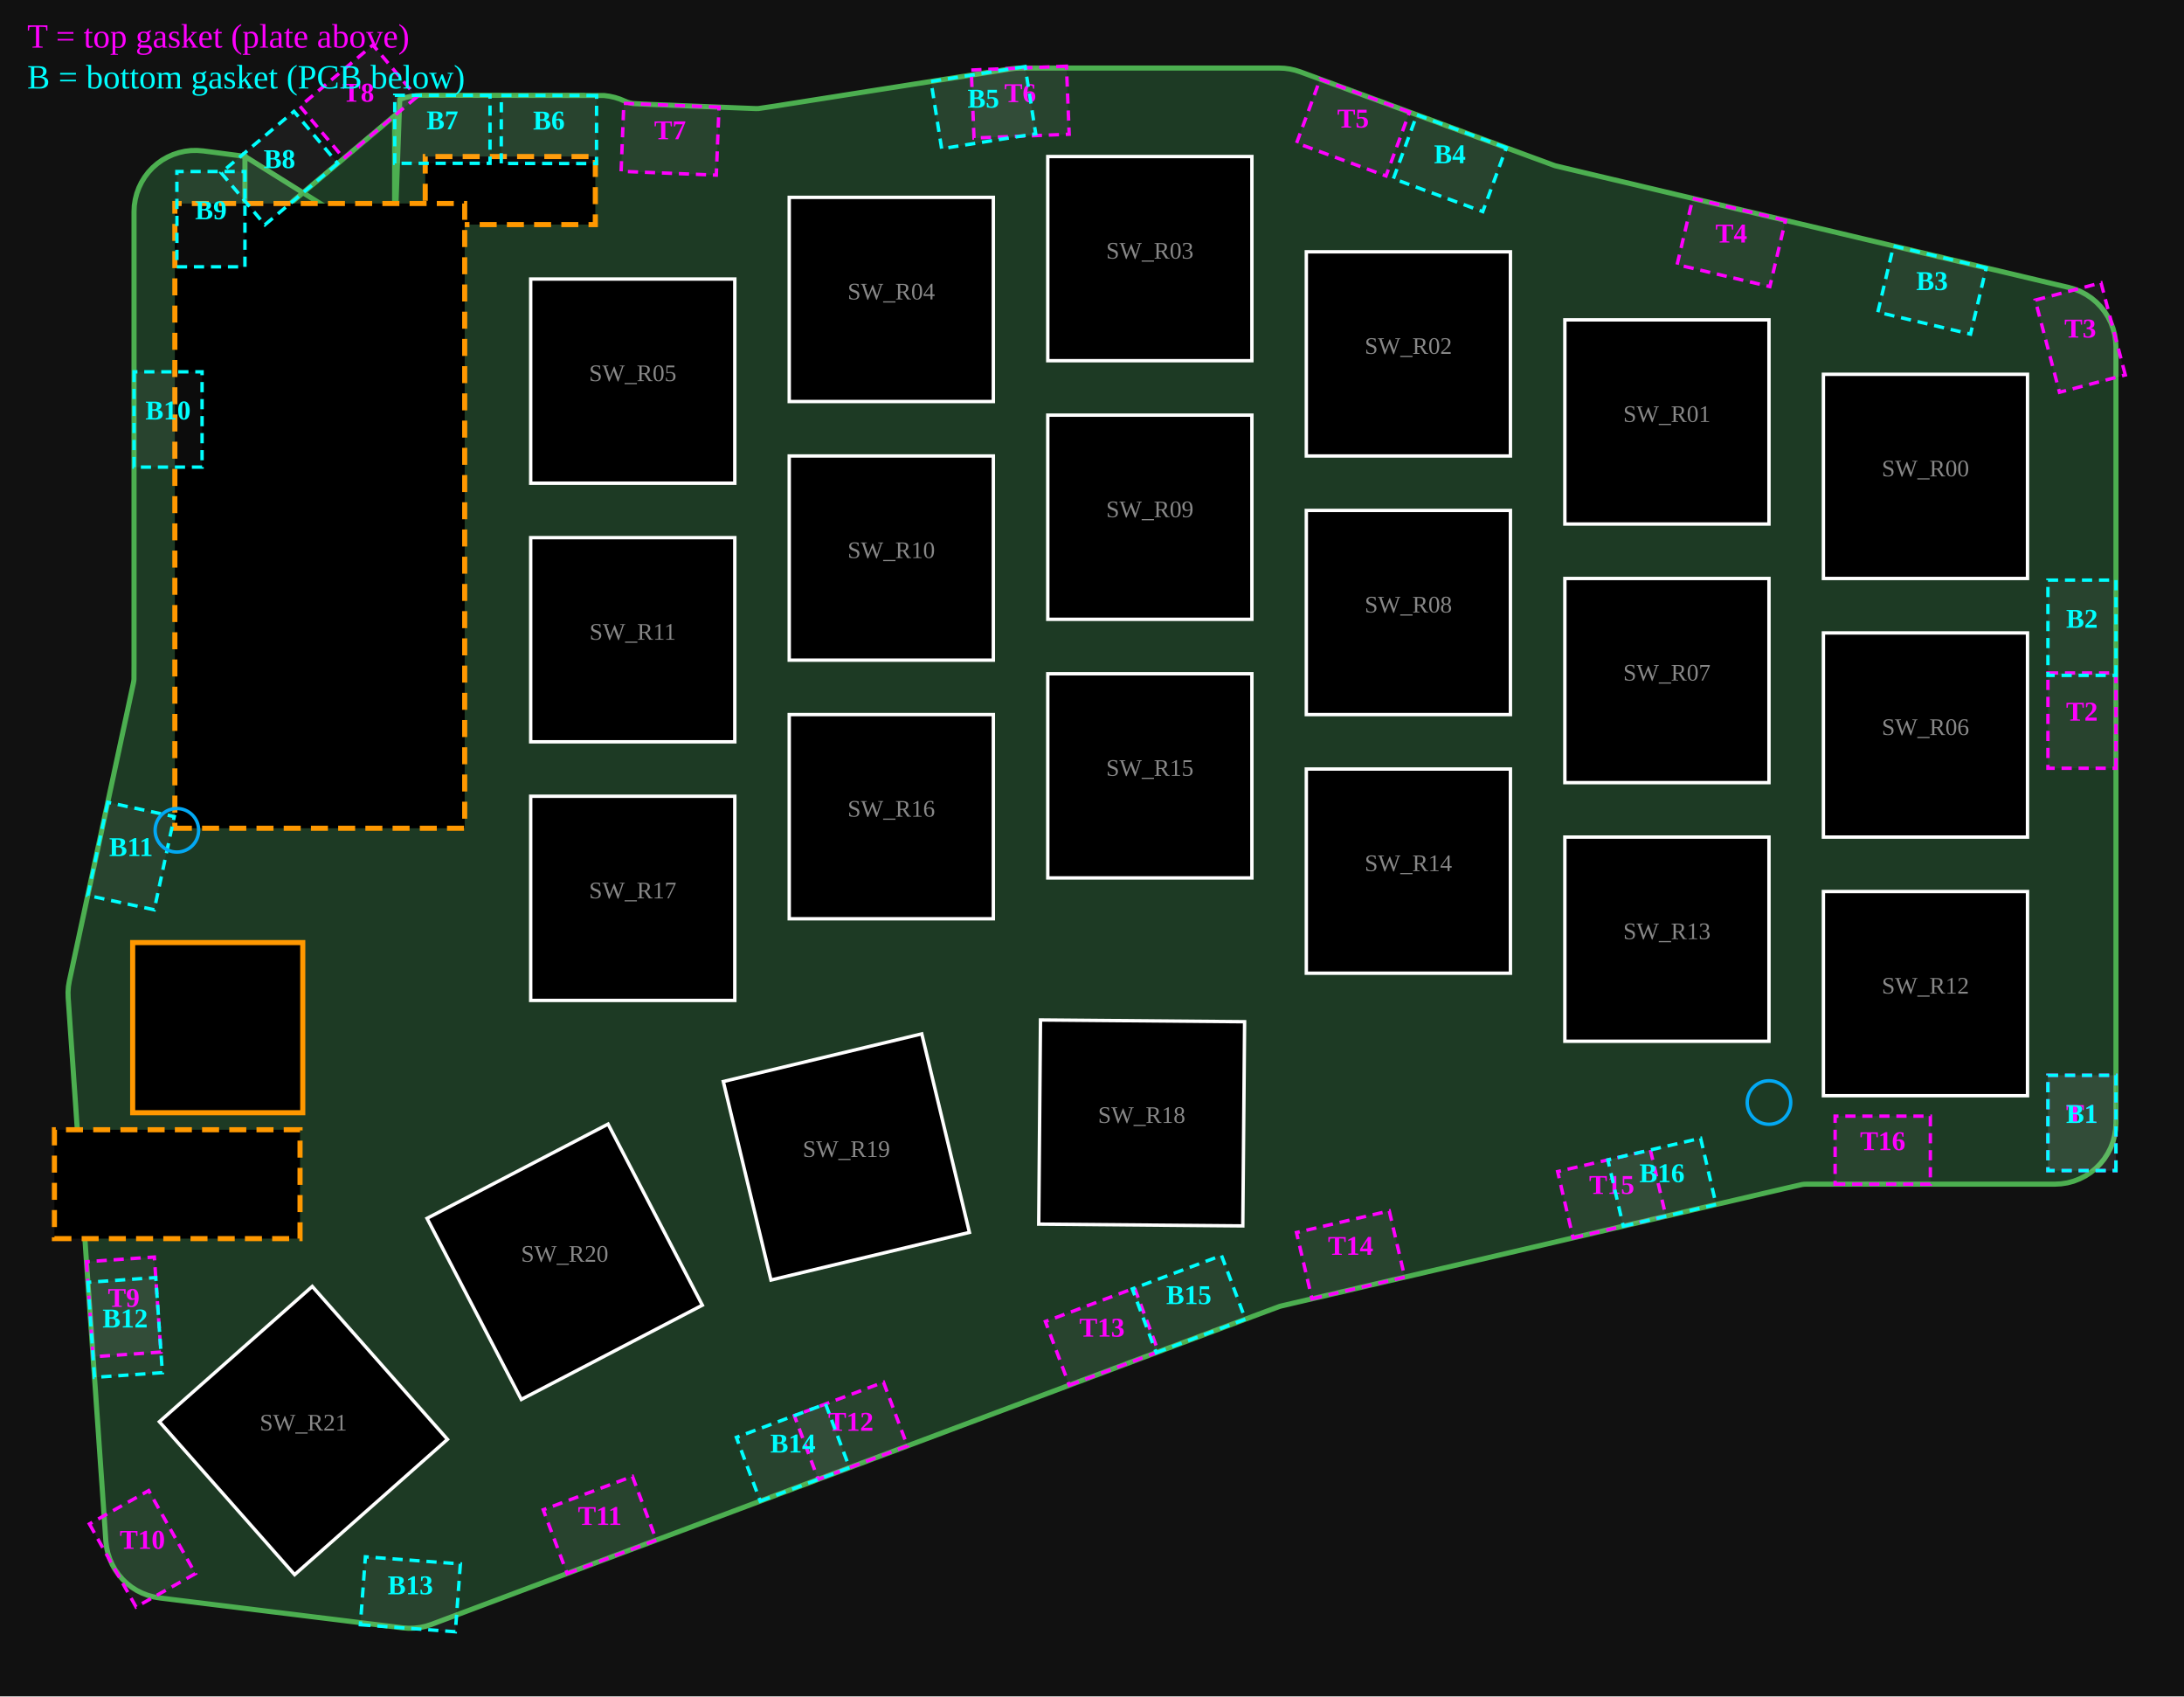
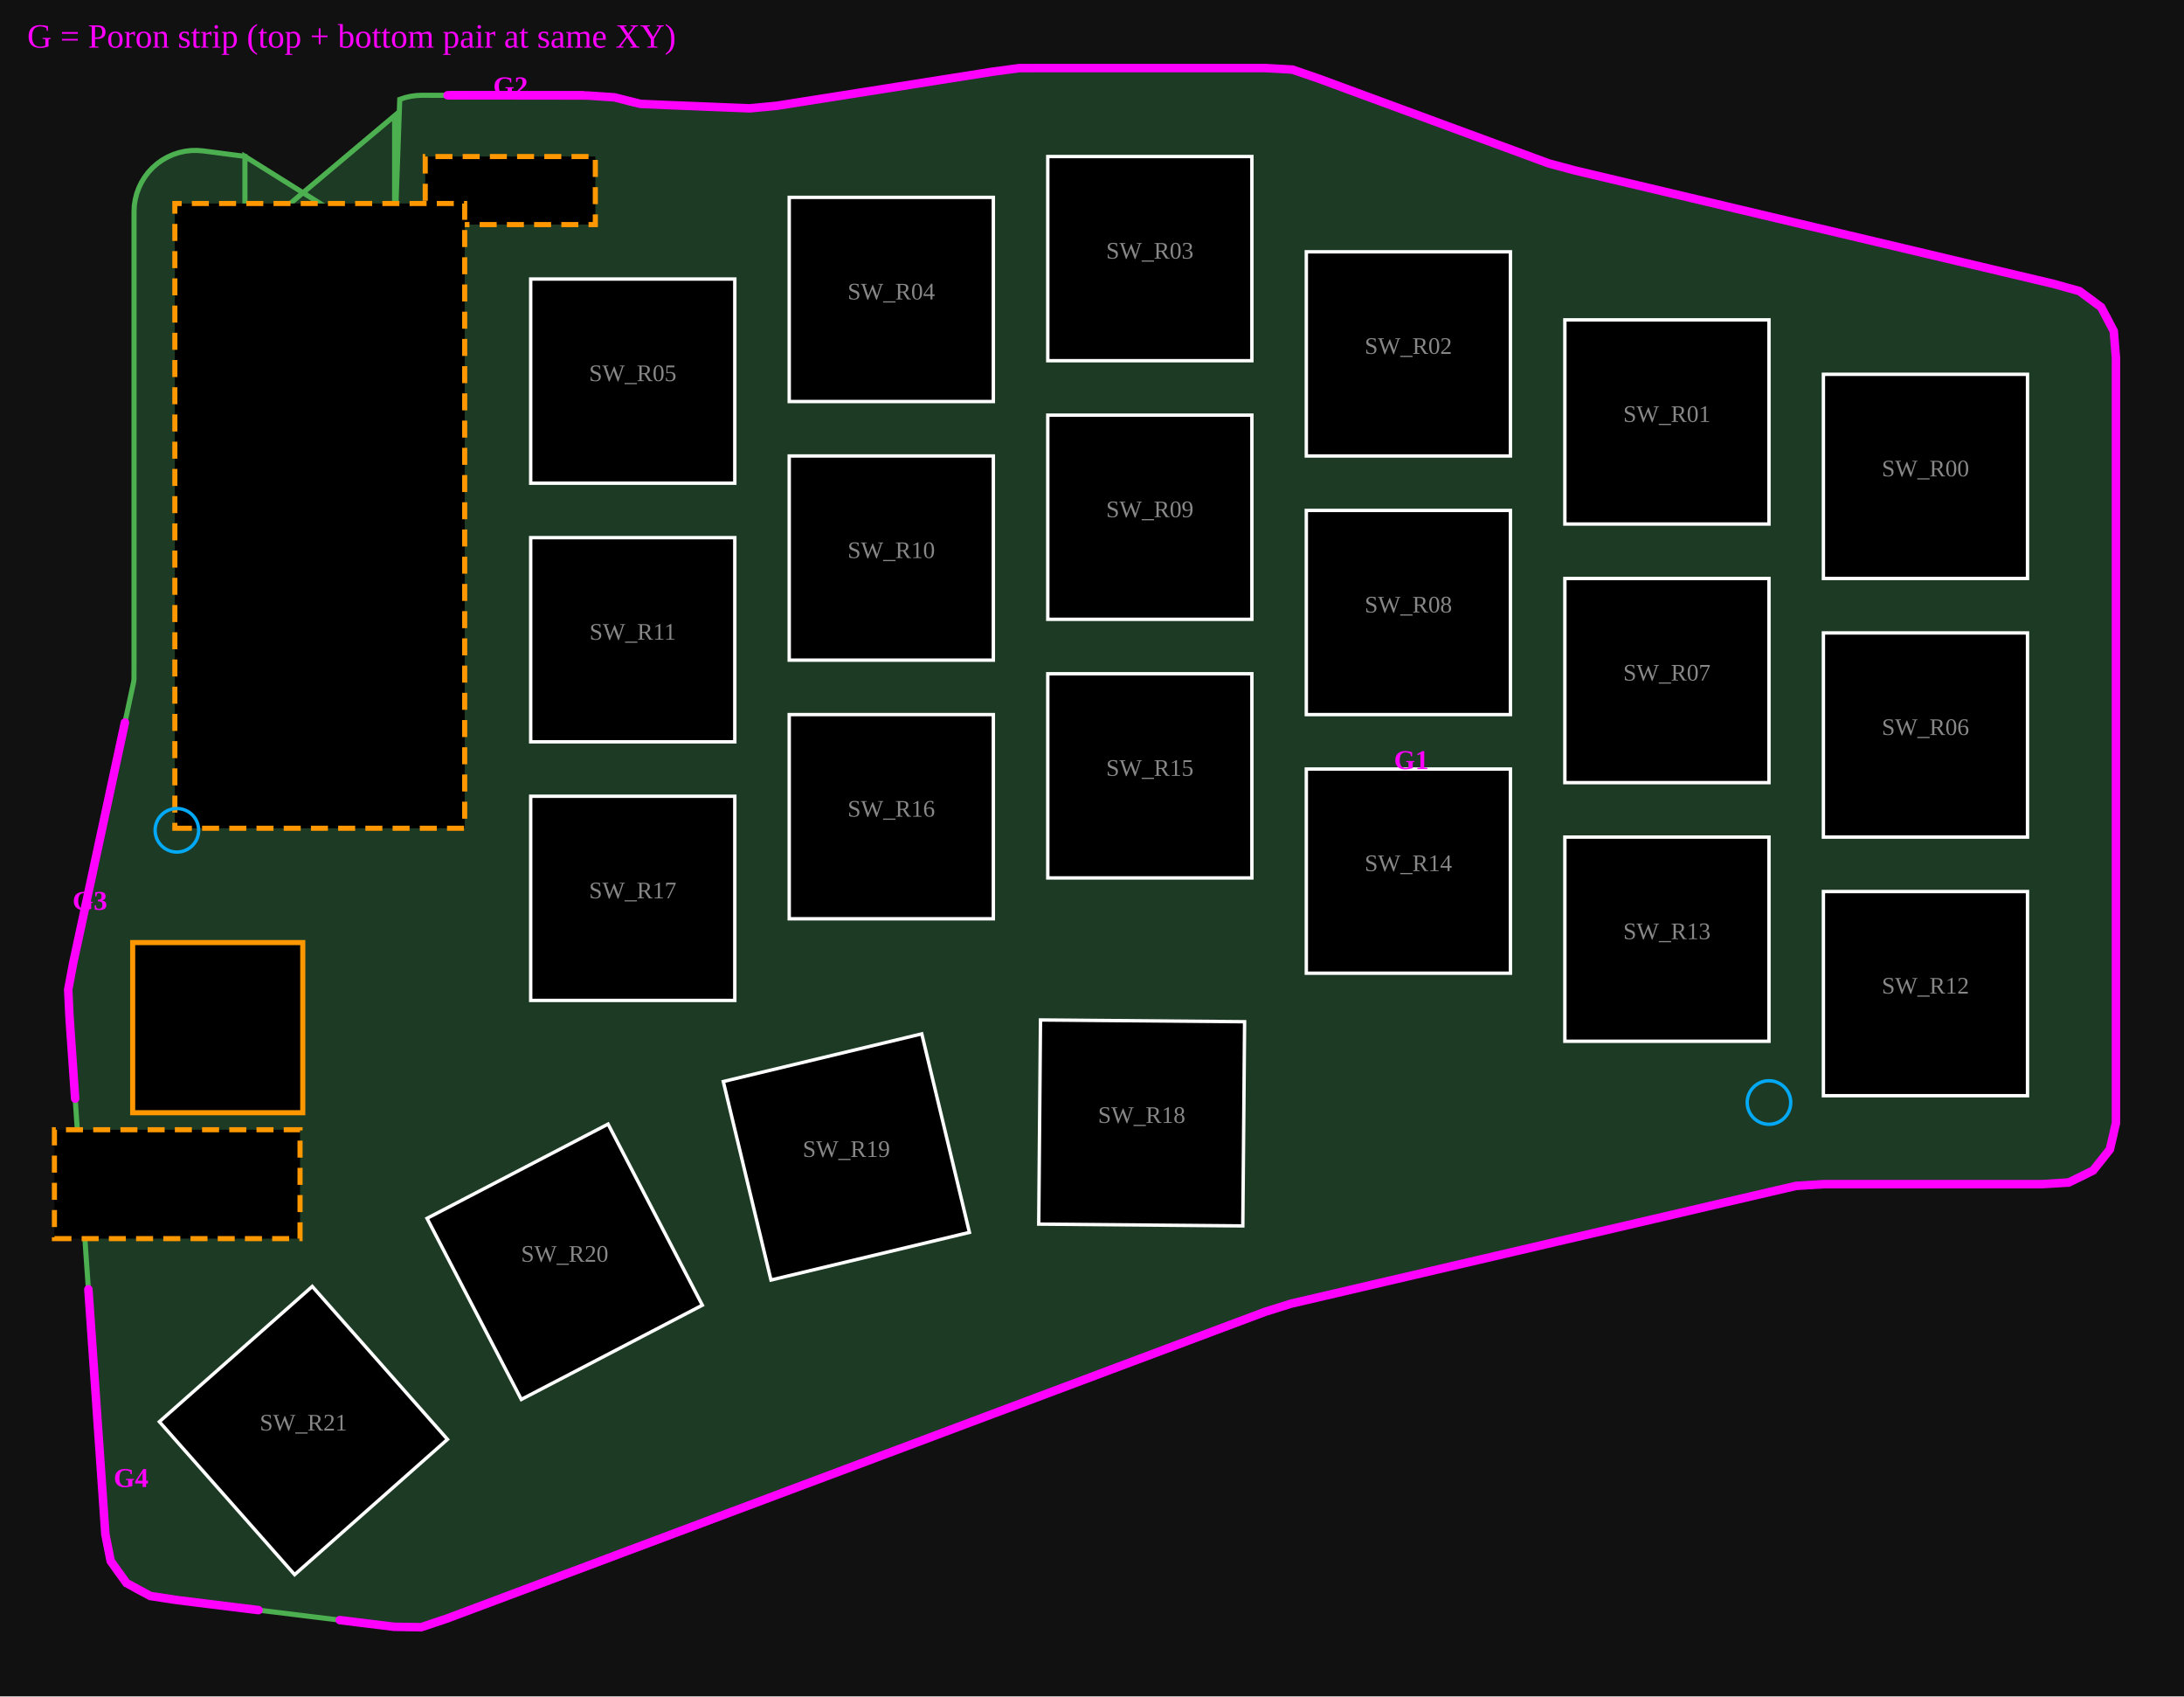
<svg xmlns="http://www.w3.org/2000/svg" width="642.0" height="498.51" viewBox="0 0 642.0 498.51">
  <rect width="642.0" height="498.51" fill="#111" />
  <polygon points="622.0,330.0 622.0,326.0 622.0,322.0 622.0,318.0 622.0,314.0 622.0,310.0 622.0,306.0 622.0,302.0 622.0,298.0 622.0,294.0 622.0,290.0 622.0,286.0 622.0,282.0 622.0,278.0 622.0,274.0 622.0,270.0 622.0,266.0 622.0,262.0 622.0,258.0 622.0,254.0 622.0,250.0 622.0,246.0 622.0,242.0 622.0,238.0 622.0,234.0 622.0,230.0 622.0,226.0 622.0,222.0 622.0,218.0 622.0,214.0 622.0,210.0 622.0,206.0 622.0,202.0 622.0,198.0 622.0,194.0 622.0,190.0 622.0,186.0 622.0,182.0 622.0,178.0 622.0,174.0 622.0,170.0 622.0,166.0 622.0,162.0 622.0,158.0 622.0,154.0 622.0,150.0 622.0,146.0 622.0,142.0 622.0,138.0 622.0,134.0 622.0,130.0 622.0,126.0 622.0,122.0 622.0,118.0 622.0,114.0 622.0,110.0 622.0,106.0 622.0,102.0 621.9,100.15 621.62,98.32 621.14,96.53 620.49,94.8 619.66,93.14 618.67,91.58 617.52,90.12 616.23,88.8 614.81,87.61 613.27,86.58 611.64,85.7 609.92,85.0 608.14,84.48 604.18,83.55 600.22,82.61 596.26,81.67 592.3,80.73 588.34,79.79 584.38,78.86 580.42,77.92 576.46,76.98 572.5,76.04 568.55,75.11 564.59,74.17 560.63,73.23 556.67,72.29 552.71,71.35 548.75,70.42 544.79,69.48 540.83,68.54 536.87,67.6 532.91,66.66 528.95,65.73 524.99,64.79 521.03,63.85 517.07,62.91 513.11,61.97 509.15,61.04 505.19,60.1 501.23,59.16 497.27,58.22 493.31,57.29 489.35,56.35 485.39,55.41 481.43,54.47 477.47,53.53 473.51,52.6 469.55,51.66 465.59,50.72 461.63,49.78 457.2,48.72 456.75,48.57 456.75,48.57 452.83,47.12 448.9,45.68 444.98,44.23 441.06,42.79 437.14,41.34 433.21,39.9 429.29,38.45 425.37,37.01 421.45,35.56 417.52,34.12 413.6,32.67 409.68,31.22 405.76,29.78 401.83,28.33 397.91,26.89 393.99,25.44 390.07,24.0 386.14,22.55 382.22,21.11 380.7,20.63 379.16,20.28 377.58,20.07 376.0,20.0 372.0,20.0 368.0,20.0 364.0,20.0 360.0,20.0 356.0,20.0 352.0,20.0 348.0,20.0 344.0,20.0 340.0,20.0 336.0,20.0 332.0,20.0 328.0,20.0 324.0,20.0 320.0,20.0 316.0,20.0 312.0,20.0 308.0,20.0 304.0,20.0 300.0,20.0 298.59,20.06 297.19,20.22 293.11,20.86 289.02,21.51 284.94,22.15 280.86,22.8 276.78,23.44 272.7,24.09 268.62,24.73 264.54,25.38 260.45,26.02 256.37,26.66 252.29,27.31 248.21,27.95 244.13,28.6 240.05,29.24 235.96,29.89 231.88,30.53 227.8,31.18 222.94,31.9 222.15,31.91 222.15,31.91 217.73,31.74 213.32,31.56 208.9,31.38 204.48,31.21 200.06,31.03 195.65,30.85 191.23,30.68 186.01,30.42 185.22,30.27 184.45,30.04 183.7,29.73 183.7,29.73 182.24,29.12 180.72,28.63 179.16,28.28 177.59,28.07 124.0,28.0 128.0,28.0 132.0,28.0 136.0,28.0 140.0,28.0 144.0,28.0 148.0,28.0 152.0,28.0 156.0,28.0 160.0,28.0 164.0,28.0 168.0,28.0 172.0,28.0 124.0,28.0 122.34,28.08 120.7,28.3 119.08,28.68 117.51,29.21 116.0,71.0 116.0,66.89 116.0,62.78 116.0,58.66 116.0,54.55 116.0,50.44 116.0,46.33 116.0,42.21 116.0,38.1 116.0,33.99 72.0,71.0 76.0,71.0 80.0,71.0 84.0,71.0 88.0,71.0 92.0,71.0 96.0,71.0 100.0,71.0 104.0,71.0 108.0,71.0 112.0,71.0 72.0,45.95 72.0,50.12 72.0,54.3 72.0,58.47 72.0,62.65 72.0,66.82 72.0,45.95 67.9,45.42 63.81,44.88 59.72,44.35 57.93,44.21 56.13,44.24 54.34,44.46 52.58,44.86 50.88,45.42 49.24,46.16 47.67,47.05 46.21,48.1 44.86,49.28 43.63,50.6 42.54,52.04 41.6,53.57 40.82,55.19 40.2,56.88 39.76,58.62 39.48,60.4 39.4,62.2 39.4,66.22 39.4,70.25 39.4,74.27 39.4,78.3 39.4,82.32 39.4,86.35 39.4,90.37 39.4,94.4 39.4,98.42 39.4,102.45 39.4,106.47 39.4,110.5 39.4,114.52 39.4,118.54 39.4,122.57 39.4,126.59 39.4,130.62 39.4,134.64 39.4,138.67 39.4,142.69 39.4,146.72 39.4,150.74 39.4,154.77 39.4,158.79 39.4,162.81 39.4,166.84 39.4,170.86 39.4,174.89 39.4,178.91 39.4,182.94 39.4,186.96 39.4,190.99 39.4,195.01 39.38,199.6 39.32,200.16 39.22,200.72 39.22,200.72 38.36,204.69 37.51,208.67 36.65,212.65 35.79,216.63 34.94,220.6 34.08,224.58 33.23,228.56 32.37,232.53 31.52,236.51 30.66,240.49 29.81,244.47 28.95,248.44 28.1,252.42 27.24,256.4 26.39,260.38 25.53,264.35 24.68,268.33 23.82,272.31 22.97,276.28 22.11,280.26 21.26,284.24 20.4,288.22 20.12,289.88 20.0,291.56 20.04,293.25 20.32,297.24 20.59,301.23 20.87,305.23 21.15,309.22 21.43,313.21 21.7,317.21 21.98,321.2 22.26,325.19 22.53,329.19 22.81,333.18 23.09,337.17 23.37,341.17 23.64,345.16 23.92,349.15 24.2,353.14 24.47,357.14 24.75,361.13 25.03,365.12 25.3,369.12 25.58,373.11 25.86,377.1 26.14,381.1 26.41,385.09 26.69,389.08 26.97,393.08 27.24,397.07 27.52,401.06 27.8,405.05 28.08,409.05 28.35,413.04 28.63,417.03 28.91,421.03 29.18,425.02 29.46,429.01 29.74,433.01 30.02,437.0 30.29,440.99 30.57,444.99 30.85,448.98 31.12,452.97 31.34,454.73 31.72,456.46 32.27,458.15 32.98,459.77 33.85,461.31 34.86,462.76 36.02,464.11 37.3,465.34 38.7,466.43 40.19,467.38 41.78,468.18 43.43,468.81 45.14,469.29 46.88,469.59 51.09,470.11 55.29,470.62 59.49,471.14 63.69,471.66 67.9,472.17 72.1,472.69 76.3,473.21 80.5,473.73 84.71,474.24 88.91,474.76 93.11,475.28 97.31,475.79 101.51,476.31 105.72,476.83 109.92,477.35 114.12,477.86 118.32,478.38 120.05,478.51 121.78,478.47 123.5,478.27 125.19,477.9 126.84,477.37 130.61,475.95 134.38,474.54 138.15,473.13 141.92,471.71 145.69,470.3 149.46,468.89 153.23,467.47 157.0,466.06 160.77,464.65 164.55,463.23 168.32,461.82 172.09,460.41 175.86,458.99 179.63,457.58 183.4,456.17 187.17,454.75 190.94,453.34 194.71,451.92 198.48,450.51 202.25,449.1 206.02,447.68 209.79,446.27 213.56,444.86 217.33,443.44 221.1,442.03 224.87,440.62 228.64,439.2 232.42,437.79 236.19,436.38 239.96,434.96 243.73,433.55 247.5,432.14 251.27,430.72 255.04,429.31 258.81,427.89 262.58,426.48 266.35,425.07 270.12,423.65 273.89,422.24 277.66,420.83 281.43,419.41 285.2,418.0 288.97,416.59 292.74,415.17 296.51,413.76 300.29,412.35 304.06,410.93 307.83,409.52 311.6,408.11 315.37,406.69 319.14,405.28 322.91,403.87 326.68,402.45 330.45,401.04 334.22,399.62 337.99,398.21 341.76,396.8 345.53,395.38 349.3,393.97 353.07,392.56 356.84,391.14 360.61,389.73 364.38,388.32 368.15,386.9 371.93,385.49 376.19,383.91 376.69,383.78 376.69,383.78 380.6,382.86 384.51,381.95 388.42,381.04 392.33,380.13 396.24,379.22 400.15,378.3 404.06,377.39 407.97,376.48 411.88,375.57 415.79,374.66 419.7,373.74 423.61,372.83 427.52,371.92 431.43,371.01 435.34,370.1 439.25,369.18 443.16,368.27 447.07,367.36 450.98,366.45 454.88,365.54 458.79,364.62 462.7,363.71 466.61,362.8 470.52,361.89 474.43,360.98 478.34,360.06 482.25,359.15 486.16,358.24 490.07,357.33 493.98,356.42 497.89,355.5 501.8,354.59 505.71,353.68 509.62,352.77 513.53,351.86 517.44,350.94 521.35,350.03 525.26,349.12 529.77,348.09 530.38,348.02 530.99,348.0 530.99,348.0 535.04,348.0 539.1,348.0 543.16,348.0 547.21,348.0 551.27,348.0 555.32,348.0 559.38,348.0 563.44,348.0 567.49,348.0 571.55,348.0 575.6,348.0 579.66,348.0 583.72,348.0 587.77,348.0 591.83,348.0 595.88,348.0 599.94,348.0 604.0,348.0 605.88,347.9 607.74,347.61 609.56,347.12 611.32,346.44 613.0,345.59 614.58,344.56 616.04,343.38 617.37,342.04 618.56,340.58 619.58,339.0 620.44,337.32 621.12,335.56 621.6,333.74 621.9,331.88" fill="#1d3a24" stroke="#4caf50" stroke-width="1.5" />
  <polygon points="536.0,170.0 596.0,170.0 596.0,110.0 536.0,110.0" fill="#000" stroke="#fff" stroke-width="1" />
  <polygon points="460.0,154.0 520.0,154.0 520.0,94.0 460.0,94.0" fill="#000" stroke="#fff" stroke-width="1" />
  <polygon points="384.0,134.0 444.0,134.0 444.0,74.0 384.0,74.0" fill="#000" stroke="#fff" stroke-width="1" />
  <polygon points="308.0,106.0 368.0,106.0 368.0,46.0 308.0,46.0" fill="#000" stroke="#fff" stroke-width="1" />
  <polygon points="232.0,118.0 292.0,118.0 292.0,58.0 232.0,58.0" fill="#000" stroke="#fff" stroke-width="1" />
  <polygon points="156.0,142.0 216.0,142.0 216.0,82.0 156.0,82.0" fill="#000" stroke="#fff" stroke-width="1" />
  <polygon points="536.0,246.0 596.0,246.0 596.0,186.0 536.0,186.0" fill="#000" stroke="#fff" stroke-width="1" />
  <polygon points="460.0,230.0 520.0,230.0 520.0,170.0 460.0,170.0" fill="#000" stroke="#fff" stroke-width="1" />
  <polygon points="384.0,210.0 444.0,210.0 444.0,150.0 384.0,150.0" fill="#000" stroke="#fff" stroke-width="1" />
  <polygon points="308.0,182.0 368.0,182.0 368.0,122.0 308.0,122.0" fill="#000" stroke="#fff" stroke-width="1" />
  <polygon points="232.0,194.0 292.0,194.0 292.0,134.0 232.0,134.0" fill="#000" stroke="#fff" stroke-width="1" />
  <polygon points="156.0,218.0 216.0,218.0 216.0,158.0 156.0,158.0" fill="#000" stroke="#fff" stroke-width="1" />
  <polygon points="536.0,322.0 596.0,322.0 596.0,262.0 536.0,262.0" fill="#000" stroke="#fff" stroke-width="1" />
  <polygon points="460.0,306.0 520.0,306.0 520.0,246.0 460.0,246.0" fill="#000" stroke="#fff" stroke-width="1" />
  <polygon points="384.0,286.0 444.0,286.0 444.0,226.0 384.0,226.0" fill="#000" stroke="#fff" stroke-width="1" />
  <polygon points="308.0,258.0 368.0,258.0 368.0,198.0 308.0,198.0" fill="#000" stroke="#fff" stroke-width="1" />
  <polygon points="232.0,270.0 292.0,270.0 292.0,210.0 232.0,210.0" fill="#000" stroke="#fff" stroke-width="1" />
  <polygon points="156.0,294.0 216.0,294.0 216.0,234.0 156.0,234.0" fill="#000" stroke="#fff" stroke-width="1" />
  <polygon points="305.34,359.74 365.33,360.26 365.86,300.26 305.86,299.74" fill="#000" stroke="#fff" stroke-width="1" />
  <polygon points="226.63,376.17 284.97,362.17 270.96,303.83 212.62,317.83" fill="#000" stroke="#fff" stroke-width="1" />
  <polygon points="153.24,411.26 206.46,383.56 178.75,330.34 125.53,358.04" fill="#000" stroke="#fff" stroke-width="1" />
  <polygon points="86.61,462.75 131.54,422.99 91.79,378.05 46.85,417.81" fill="#000" stroke="#fff" stroke-width="1" />
  <polygon points="125.0,66.0 175.0,66.0 175.0,46.0 125.0,46.0" fill="#000" stroke="#ff9800" stroke-width="1.5" stroke-dasharray="5,3" />
  <polygon points="51.4,243.4 136.6,243.4 136.6,59.8 51.4,59.8" fill="#000" stroke="#ff9800" stroke-width="1.5" stroke-dasharray="5,3" />
  <polygon points="16.0,364.0 88.2,364.0 88.2,332.0 16.0,332.0" fill="#000" stroke="#ff9800" stroke-width="1.5" stroke-dasharray="5,3" />
  <polygon points="39.0,327.0 89.0,327.0 89.0,277.0 39.0,277.0" fill="#000" stroke="#ff9800" stroke-width="1.5" />
-   <polygon points="622.0,344.0 622.0,316.0 602.0,316.0 602.0,344.0" fill="rgba(255,255,255,0.05)" stroke="#f0f" stroke-width="1" stroke-dasharray="3,2" />
-   <text x="612.0" y="330.0" fill="#f0f" font-size="8" font-weight="bold" text-anchor="middle">T1</text>
-   <polygon points="622.0,225.77 622.0,197.77 602.0,197.77 602.0,225.77" fill="rgba(255,255,255,0.05)" stroke="#f0f" stroke-width="1" stroke-dasharray="3,2" />
-   <text x="612.0" y="211.77" fill="#f0f" font-size="8" font-weight="bold" text-anchor="middle">T2</text>
-   <polygon points="624.74,110.18 617.61,83.11 598.27,88.2 605.4,115.28" fill="rgba(255,255,255,0.05)" stroke="#f0f" stroke-width="1" stroke-dasharray="3,2" />
-   <text x="611.5" y="99.19" fill="#f0f" font-size="8" font-weight="bold" text-anchor="middle">T3</text>
-   <polygon points="524.86,64.76 497.61,58.3 493.0,77.77 520.25,84.22" fill="rgba(255,255,255,0.05)" stroke="#f0f" stroke-width="1" stroke-dasharray="3,2" />
-   <text x="508.93" y="71.26" fill="#f0f" font-size="8" font-weight="bold" text-anchor="middle">T4</text>
-   <polygon points="414.34,32.94 388.07,23.26 381.15,42.03 407.43,51.71" fill="rgba(255,255,255,0.05)" stroke="#f0f" stroke-width="1" stroke-dasharray="3,2" />
-   <text x="397.75" y="37.49" fill="#f0f" font-size="8" font-weight="bold" text-anchor="middle">T5</text>
-   <polygon points="313.49,19.46 285.51,20.58 286.31,40.56 314.29,39.45" fill="rgba(255,255,255,0.05)" stroke="#f0f" stroke-width="1" stroke-dasharray="3,2" />
-   <text x="299.9" y="30.01" fill="#f0f" font-size="8" font-weight="bold" text-anchor="middle">T6</text>
-   <polygon points="211.36,31.48 183.38,30.36 182.58,50.35 210.56,51.46" fill="rgba(255,255,255,0.05)" stroke="#f0f" stroke-width="1" stroke-dasharray="3,2" />
-   <text x="196.97" y="40.91" fill="#f0f" font-size="8" font-weight="bold" text-anchor="middle">T7</text>
-   <polygon points="122.49,28.52 101.07,46.55 88.19,31.24 109.62,13.22" fill="rgba(255,255,255,0.05)" stroke="#f0f" stroke-width="1" stroke-dasharray="3,2" />
-   <text x="105.34" y="29.88" fill="#f0f" font-size="8" font-weight="bold" text-anchor="middle">T8</text>
-   <polygon points="25.42,370.79 27.36,398.72 47.31,397.34 45.37,369.41" fill="rgba(255,255,255,0.05)" stroke="#f0f" stroke-width="1" stroke-dasharray="3,2" />
-   <text x="36.37" y="384.06" fill="#f0f" font-size="8" font-weight="bold" text-anchor="middle">T9</text>
-   <polygon points="26.28,447.85 40.0,472.25 57.43,462.45 43.71,438.05" fill="rgba(255,255,255,0.05)" stroke="#f0f" stroke-width="1" stroke-dasharray="3,2" />
-   <text x="41.86" y="455.15" fill="#f0f" font-size="8" font-weight="bold" text-anchor="middle">T10</text>
-   <polygon points="166.71,462.42 192.93,452.59 185.91,433.87 159.69,443.69" fill="rgba(255,255,255,0.05)" stroke="#f0f" stroke-width="1" stroke-dasharray="3,2" />
-   <text x="176.31" y="448.14" fill="#f0f" font-size="8" font-weight="bold" text-anchor="middle">T11</text>
-   <polygon points="240.52,434.75 266.73,424.92 259.71,406.2 233.5,416.03" fill="rgba(255,255,255,0.05)" stroke="#f0f" stroke-width="1" stroke-dasharray="3,2" />
-   <text x="250.11" y="420.47" fill="#f0f" font-size="8" font-weight="bold" text-anchor="middle">T12</text>
-   <polygon points="314.32,407.08 340.54,397.26 333.52,378.53 307.3,388.36" fill="rgba(255,255,255,0.05)" stroke="#f0f" stroke-width="1" stroke-dasharray="3,2" />
-   <text x="323.92" y="392.81" fill="#f0f" font-size="8" font-weight="bold" text-anchor="middle">T13</text>
-   <polygon points="385.66,381.68 412.93,375.32 408.38,355.85 381.11,362.21" fill="rgba(255,255,255,0.05)" stroke="#f0f" stroke-width="1" stroke-dasharray="3,2" />
-   <text x="397.02" y="368.77" fill="#f0f" font-size="8" font-weight="bold" text-anchor="middle">T14</text>
-   <polygon points="462.42,363.78 489.69,357.42 485.14,337.94 457.88,344.3" fill="rgba(255,255,255,0.05)" stroke="#f0f" stroke-width="1" stroke-dasharray="3,2" />
-   <text x="473.78" y="350.86" fill="#f0f" font-size="8" font-weight="bold" text-anchor="middle">T15</text>
-   <polygon points="539.44,348.0 567.44,348.0 567.44,328.0 539.44,328.0" fill="rgba(255,255,255,0.05)" stroke="#f0f" stroke-width="1" stroke-dasharray="3,2" />
-   <text x="553.44" y="338.0" fill="#f0f" font-size="8" font-weight="bold" text-anchor="middle">T16</text>
-   <polygon points="622.0,344.0 622.0,316.0 602.0,316.0 602.0,344.0" fill="rgba(255,255,255,0.05)" stroke="#0ff" stroke-width="1" stroke-dasharray="3,2" />
-   <text x="612.0" y="330.0" fill="#0ff" font-size="8" font-weight="bold" text-anchor="middle">B1</text>
-   <polygon points="622.0,198.48 622.0,170.48 602.0,170.48 602.0,198.48" fill="rgba(255,255,255,0.05)" stroke="#0ff" stroke-width="1" stroke-dasharray="3,2" />
-   <text x="612.0" y="184.48" fill="#0ff" font-size="8" font-weight="bold" text-anchor="middle">B2</text>
-   <polygon points="583.86,78.73 556.61,72.28 552.0,91.74 579.25,98.19" fill="rgba(255,255,255,0.05)" stroke="#0ff" stroke-width="1" stroke-dasharray="3,2" />
-   <text x="567.93" y="85.24" fill="#0ff" font-size="8" font-weight="bold" text-anchor="middle">B3</text>
-   <polygon points="442.79,43.42 416.51,33.74 409.6,52.51 435.87,62.19" fill="rgba(255,255,255,0.05)" stroke="#0ff" stroke-width="1" stroke-dasharray="3,2" />
-   <text x="426.19" y="47.97" fill="#0ff" font-size="8" font-weight="bold" text-anchor="middle">B4</text>
-   <polygon points="301.34,19.57 273.68,23.93 276.8,43.69 304.46,39.32" fill="rgba(255,255,255,0.05)" stroke="#0ff" stroke-width="1" stroke-dasharray="3,2" />
-   <text x="289.07" y="31.63" fill="#0ff" font-size="8" font-weight="bold" text-anchor="middle">B5</text>
-   <polygon points="175.37,28.07 147.37,28.03 147.34,48.03 175.34,48.07" fill="rgba(255,255,255,0.05)" stroke="#0ff" stroke-width="1" stroke-dasharray="3,2" />
-   <text x="161.35" y="38.05" fill="#0ff" font-size="8" font-weight="bold" text-anchor="middle">B6</text>
-   <polygon points="144.04,28.0 116.04,28.0 116.04,48.0 144.04,48.0" fill="rgba(255,255,255,0.05)" stroke="#0ff" stroke-width="1" stroke-dasharray="3,2" />
-   <text x="130.04" y="38.0" fill="#0ff" font-size="8" font-weight="bold" text-anchor="middle">B7</text>
-   <polygon points="99.29,48.04 77.87,66.06 64.99,50.76 86.42,32.73" fill="rgba(255,255,255,0.05)" stroke="#0ff" stroke-width="1" stroke-dasharray="3,2" />
-   <text x="82.14" y="49.4" fill="#0ff" font-size="8" font-weight="bold" text-anchor="middle">B8</text>
-   <polygon points="72.0,50.41 72.0,78.41 52.0,78.41 52.0,50.41" fill="rgba(255,255,255,0.05)" stroke="#0ff" stroke-width="1" stroke-dasharray="3,2" />
-   <text x="62.0" y="64.41" fill="#0ff" font-size="8" font-weight="bold" text-anchor="middle">B9</text>
-   <polygon points="39.4,109.27 39.4,137.27 59.4,137.27 59.4,109.27" fill="rgba(255,255,255,0.05)" stroke="#0ff" stroke-width="1" stroke-dasharray="3,2" />
-   <text x="49.4" y="123.27" fill="#0ff" font-size="8" font-weight="bold" text-anchor="middle">B10</text>
-   <polygon points="31.68,235.78 25.79,263.15 45.34,267.36 51.23,239.98" fill="rgba(255,255,255,0.05)" stroke="#0ff" stroke-width="1" stroke-dasharray="3,2" />
-   <text x="38.51" y="251.57" fill="#0ff" font-size="8" font-weight="bold" text-anchor="middle">B11</text>
-   <polygon points="25.84,376.84 27.78,404.77 47.73,403.39 45.79,375.45" fill="rgba(255,255,255,0.05)" stroke="#0ff" stroke-width="1" stroke-dasharray="3,2" />
-   <text x="36.79" y="390.11" fill="#0ff" font-size="8" font-weight="bold" text-anchor="middle">B12</text>
-   <polygon points="105.93,477.46 133.85,479.53 135.33,459.59 107.41,457.51" fill="rgba(255,255,255,0.05)" stroke="#0ff" stroke-width="1" stroke-dasharray="3,2" />
-   <text x="120.63" y="468.52" fill="#0ff" font-size="8" font-weight="bold" text-anchor="middle">B13</text>
-   <polygon points="223.48,441.14 249.7,431.31 242.68,412.58 216.46,422.41" fill="rgba(255,255,255,0.05)" stroke="#0ff" stroke-width="1" stroke-dasharray="3,2" />
-   <text x="233.08" y="426.86" fill="#0ff" font-size="8" font-weight="bold" text-anchor="middle">B14</text>
-   <polygon points="339.87,397.51 366.09,387.68 359.07,368.95 332.85,378.78" fill="rgba(255,255,255,0.05)" stroke="#0ff" stroke-width="1" stroke-dasharray="3,2" />
-   <text x="349.47" y="383.23" fill="#0ff" font-size="8" font-weight="bold" text-anchor="middle">B15</text>
-   <polygon points="477.18,360.34 504.45,353.97 499.91,334.5 472.64,340.86" fill="rgba(255,255,255,0.05)" stroke="#0ff" stroke-width="1" stroke-dasharray="3,2" />
-   <text x="488.54" y="347.42" fill="#0ff" font-size="8" font-weight="bold" text-anchor="middle">B16</text>
-   <text x="8" y="14" fill="#f0f" font-size="10">T = top gasket (plate above)</text>
-   <text x="8" y="26" fill="#0ff" font-size="10">B = bottom gasket (PCB below)</text>
+   <polyline points="99.88,476.11 107.85,477.09 115.81,478.07 123.79,478.2 131.39,475.66 138.91,472.84 146.42,470.03 153.94,467.21 161.45,464.39 168.96,461.58 176.48,458.76 183.99,455.94 191.51,453.13 199.02,450.31 206.54,447.49 214.05,444.67 221.56,441.86 229.08,439.04 236.59,436.22 244.11,433.41 251.62,430.59 259.14,427.77 266.65,424.96 274.16,422.14 281.68,419.32 289.19,416.5 296.71,413.69 304.22,410.87 311.74,408.05 319.25,405.24 326.76,402.42 334.28,399.6 341.79,396.79 349.31,393.97 356.82,391.15 364.33,388.34 371.85,385.52 379.49,383.12 387.31,381.3 395.12,379.48 402.94,377.65 410.75,375.83 418.57,374.01 426.38,372.18 434.2,370.36 442.01,368.54 449.83,366.72 457.64,364.89 465.46,363.07 473.27,361.25 481.09,359.42 488.9,357.6 496.72,355.78 504.54,353.95 512.35,352.13 520.17,350.31 527.98,348.5 535.96,348.0 543.98,348.0 552.01,348.0 560.03,348.0 568.06,348.0 576.08,348.0 584.11,348.0 592.13,348.0 600.16,348.0 608.14,347.5 615.28,343.99 620.22,337.76 622.0,330.0 622.0,321.98 622.0,313.95 622.0,305.93 622.0,297.9 622.0,289.88 622.0,281.85 622.0,273.83 622.0,265.8 622.0,257.78 622.0,249.75 622.0,241.73 622.0,233.7 622.0,225.68 622.0,217.65 622.0,209.63 622.0,201.6 622.0,193.58 622.0,185.55 622.0,177.53 622.0,169.5 622.0,161.48 622.0,153.45 622.0,145.43 622.0,137.4 622.0,129.38 622.0,121.35 622.0,113.33 622.0,105.3 621.36,97.33 617.66,90.29 611.27,85.55 603.55,83.4 595.74,81.55 587.93,79.7 580.12,77.85 572.32,76.0 564.51,74.15 556.7,72.3 548.89,70.45 541.08,68.6 533.27,66.75 525.46,64.9 517.65,63.05 509.84,61.2 502.04,59.35 494.23,57.5 486.42,55.65 478.61,53.8 470.8,51.95 462.99,50.1 455.25,48.02 447.72,45.24 440.19,42.47 432.66,39.69 425.13,36.92 417.6,34.14 410.07,31.37 402.54,28.6 395.01,25.82 387.48,23.05 379.9,20.45 371.91,20.0 363.88,20.0 355.86,20.0 347.83,20.0 339.81,20.0 331.78,20.0 323.76,20.0 315.73,20.0 307.71,20.0 299.68,20.01 291.73,21.08 283.81,22.33 275.88,23.58 267.95,24.84 260.03,26.09 252.1,27.34 244.17,28.59 236.25,29.84 228.32,31.09 220.36,31.84 212.34,31.52 204.32,31.2 196.3,30.88 188.29,30.53 180.58,28.6 172.6,28.07 164.58,28.05 156.55,28.04 148.53,28.03 140.5,28.02 132.48,28.01" fill="none" stroke="#f0f" stroke-width="2.5" stroke-linecap="round" />
+   <text x="414.88" y="226.01" fill="#f0f" font-size="8" font-weight="bold" text-anchor="middle">G1</text>
+   <polyline points="131.57,28.0 139.59,28.0 147.62,28.0 155.64,28.0 163.67,28.0 171.69,28.0 164.28,28.0 156.25,28.0 148.23,28.0 140.2,28.0 132.18,28.0" fill="none" stroke="#f0f" stroke-width="2.5" stroke-linecap="round" />
+   <text x="150.08" y="28.0" fill="#f0f" font-size="8" font-weight="bold" text-anchor="middle">G2</text>
+   <polyline points="36.72,212.33 35.03,220.18 33.34,228.02 31.66,235.87 29.97,243.71 28.28,251.56 26.6,259.41 24.91,267.25 23.22,275.1 21.53,282.94 20.05,290.82 20.43,298.83 20.98,306.84 21.54,314.84 22.09,322.85" fill="none" stroke="#f0f" stroke-width="2.5" stroke-linecap="round" />
+   <text x="26.42" y="267.37" fill="#f0f" font-size="8" font-weight="bold" text-anchor="middle">G3</text>
+   <polyline points="25.98,378.89 26.54,386.89 27.09,394.9 27.65,402.9 28.21,410.91 28.76,418.91 29.32,426.92 29.87,434.93 30.43,442.93 30.98,450.94 32.54,458.76 37.18,465.22 44.17,469.02 52.09,470.23 60.06,471.21 68.02,472.19 75.99,473.17" fill="none" stroke="#f0f" stroke-width="2.5" stroke-linecap="round" />
+   <text x="38.52" y="436.99" fill="#f0f" font-size="8" font-weight="bold" text-anchor="middle">G4</text>
+   <text x="8" y="14" fill="#f0f" font-size="10">G = Poron strip (top + bottom pair at same XY)</text>
  <circle cx="52.0" cy="244.0" r="6.4" fill="none" stroke="#03a9f4" stroke-width="1" />
  <circle cx="520.0" cy="324.0" r="6.4" fill="none" stroke="#03a9f4" stroke-width="1" />
  <text x="566.0" y="140.0" fill="#888" font-size="7" text-anchor="middle">SW_R00</text>
  <text x="490.0" y="124.0" fill="#888" font-size="7" text-anchor="middle">SW_R01</text>
  <text x="414.0" y="104.0" fill="#888" font-size="7" text-anchor="middle">SW_R02</text>
  <text x="338.0" y="76.0" fill="#888" font-size="7" text-anchor="middle">SW_R03</text>
  <text x="262.0" y="88.0" fill="#888" font-size="7" text-anchor="middle">SW_R04</text>
  <text x="186.0" y="112.0" fill="#888" font-size="7" text-anchor="middle">SW_R05</text>
  <text x="566.0" y="216.0" fill="#888" font-size="7" text-anchor="middle">SW_R06</text>
  <text x="490.0" y="200.0" fill="#888" font-size="7" text-anchor="middle">SW_R07</text>
  <text x="414.0" y="180.0" fill="#888" font-size="7" text-anchor="middle">SW_R08</text>
  <text x="338.0" y="152.0" fill="#888" font-size="7" text-anchor="middle">SW_R09</text>
  <text x="262.0" y="164.0" fill="#888" font-size="7" text-anchor="middle">SW_R10</text>
  <text x="186.0" y="188.0" fill="#888" font-size="7" text-anchor="middle">SW_R11</text>
  <text x="566.0" y="292.0" fill="#888" font-size="7" text-anchor="middle">SW_R12</text>
  <text x="490.0" y="276.0" fill="#888" font-size="7" text-anchor="middle">SW_R13</text>
  <text x="414.0" y="256.0" fill="#888" font-size="7" text-anchor="middle">SW_R14</text>
  <text x="338.0" y="228.0" fill="#888" font-size="7" text-anchor="middle">SW_R15</text>
  <text x="262.0" y="240.0" fill="#888" font-size="7" text-anchor="middle">SW_R16</text>
  <text x="186.0" y="264.0" fill="#888" font-size="7" text-anchor="middle">SW_R17</text>
  <text x="335.6" y="330.0" fill="#888" font-size="7" text-anchor="middle">SW_R18</text>
  <text x="248.8" y="340.0" fill="#888" font-size="7" text-anchor="middle">SW_R19</text>
  <text x="166.0" y="370.8" fill="#888" font-size="7" text-anchor="middle">SW_R20</text>
  <text x="89.2" y="420.4" fill="#888" font-size="7" text-anchor="middle">SW_R21</text>
</svg>
